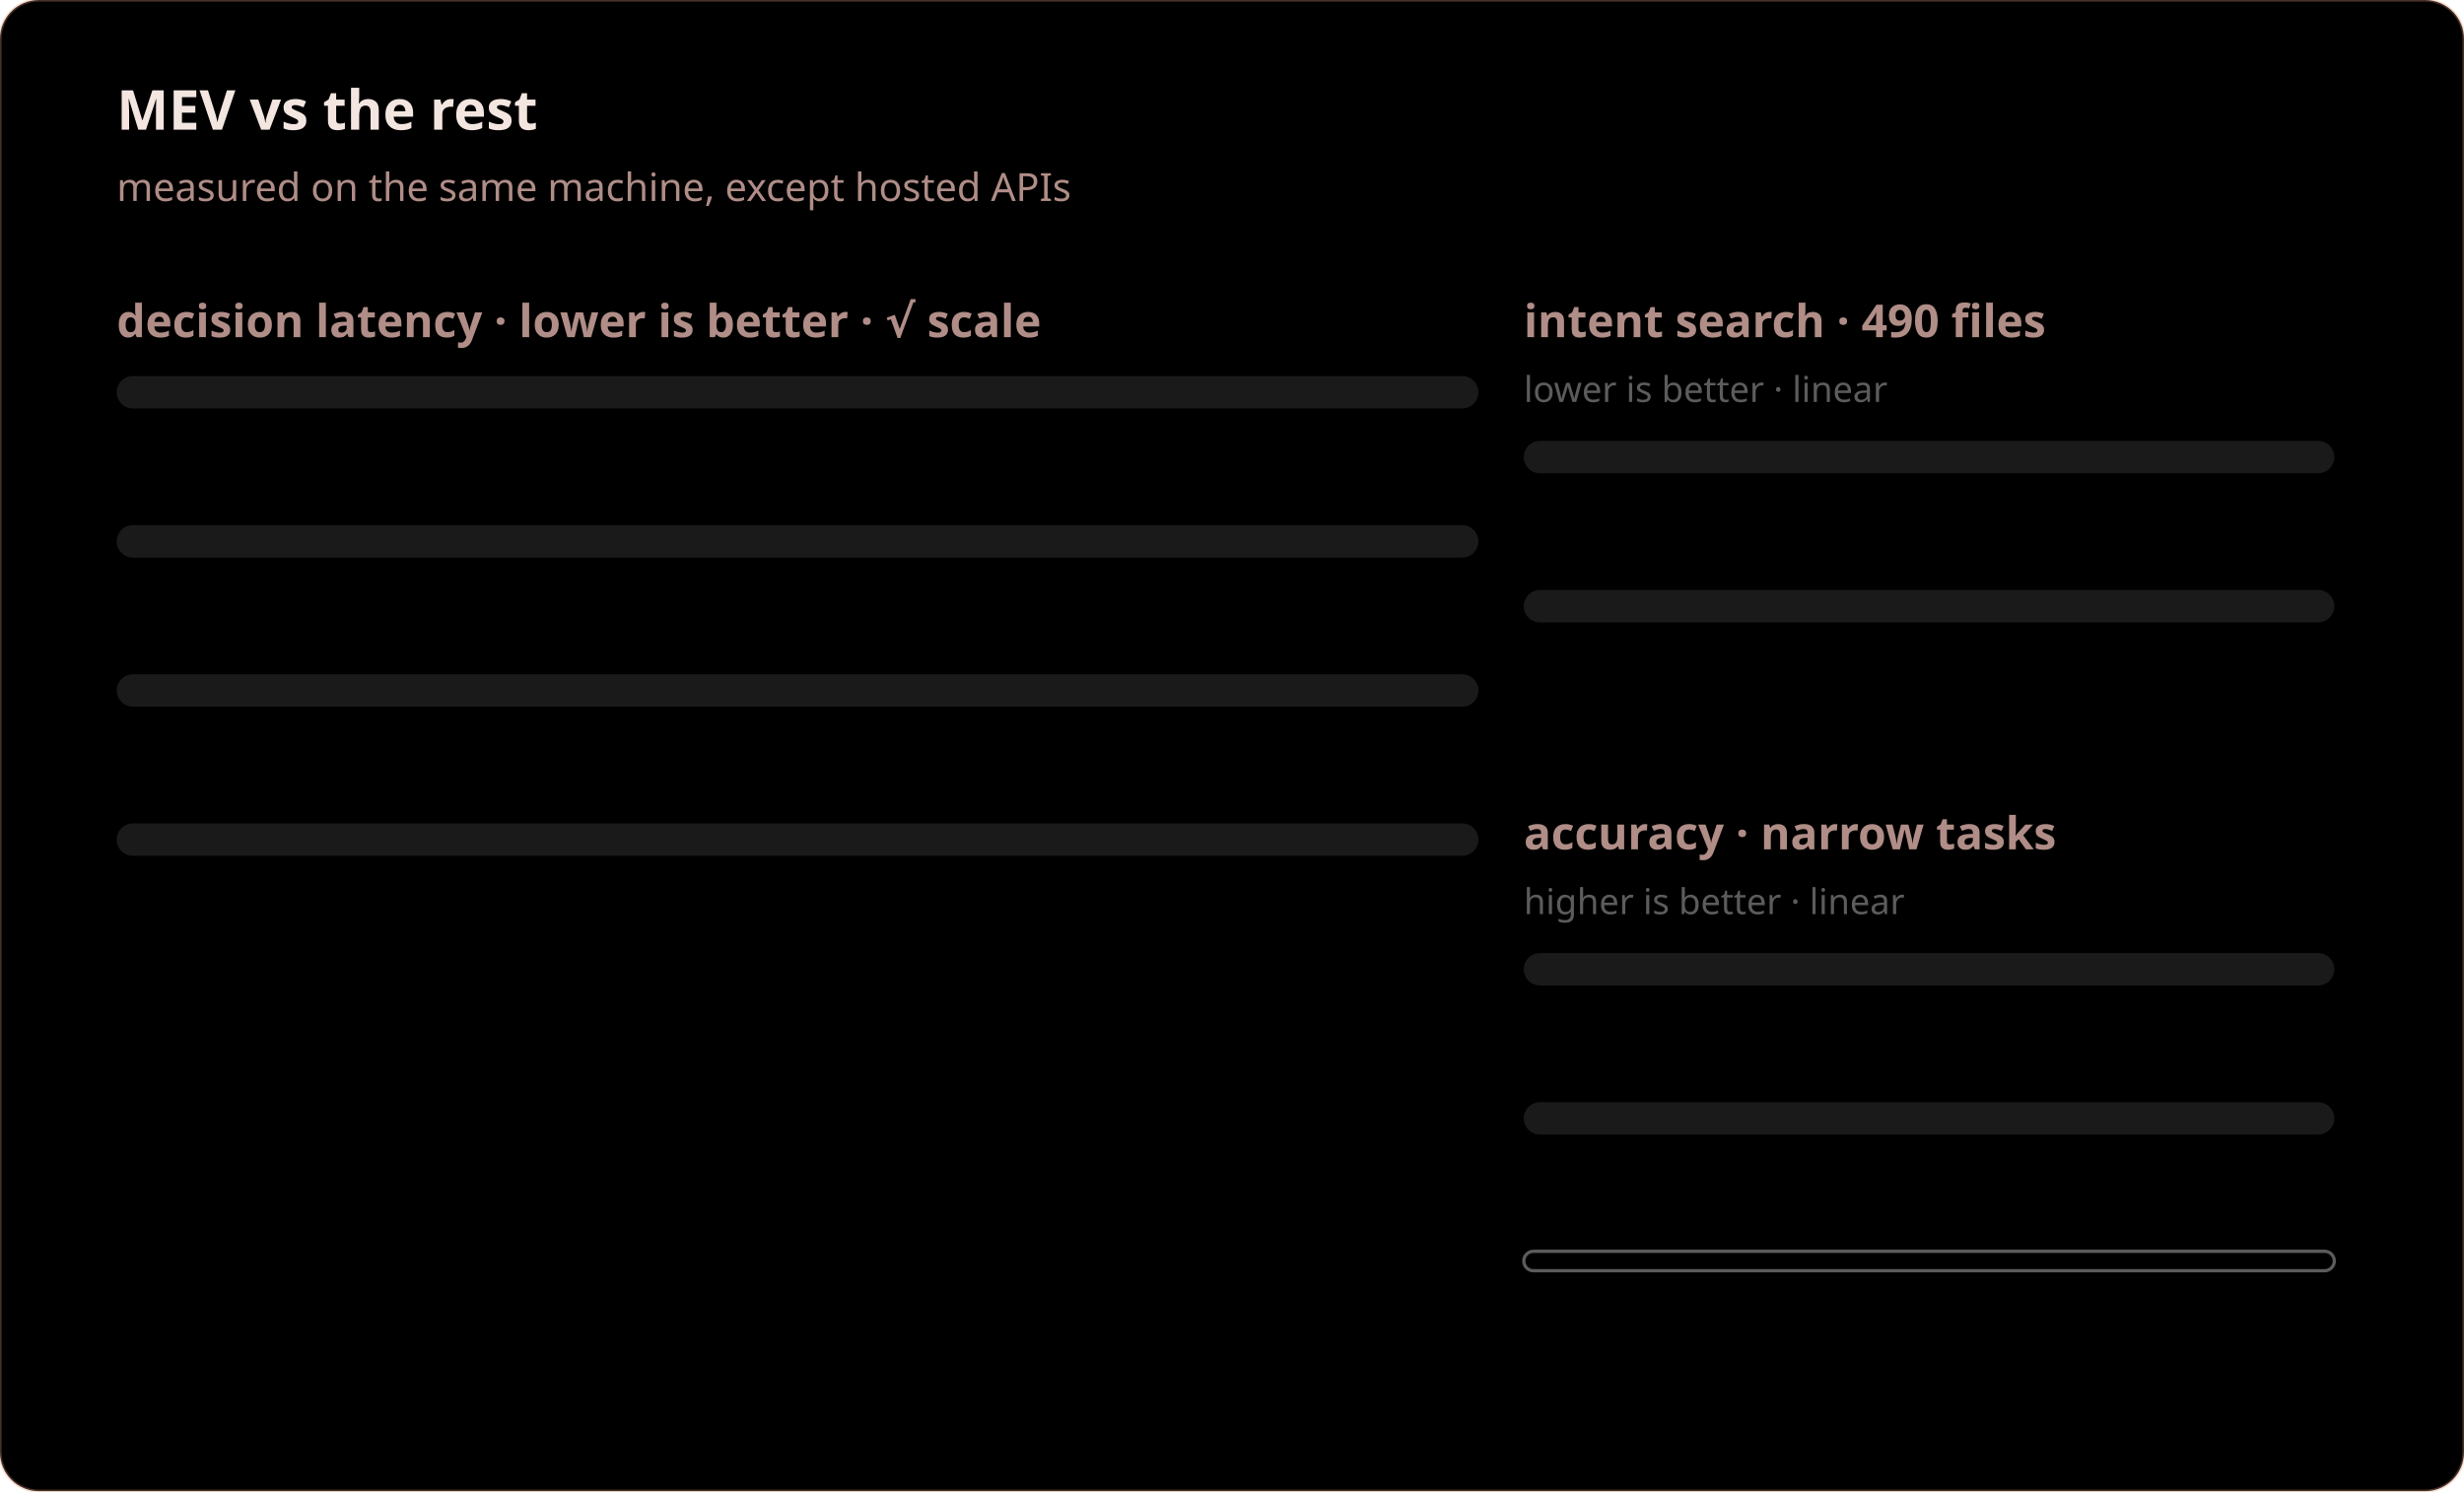
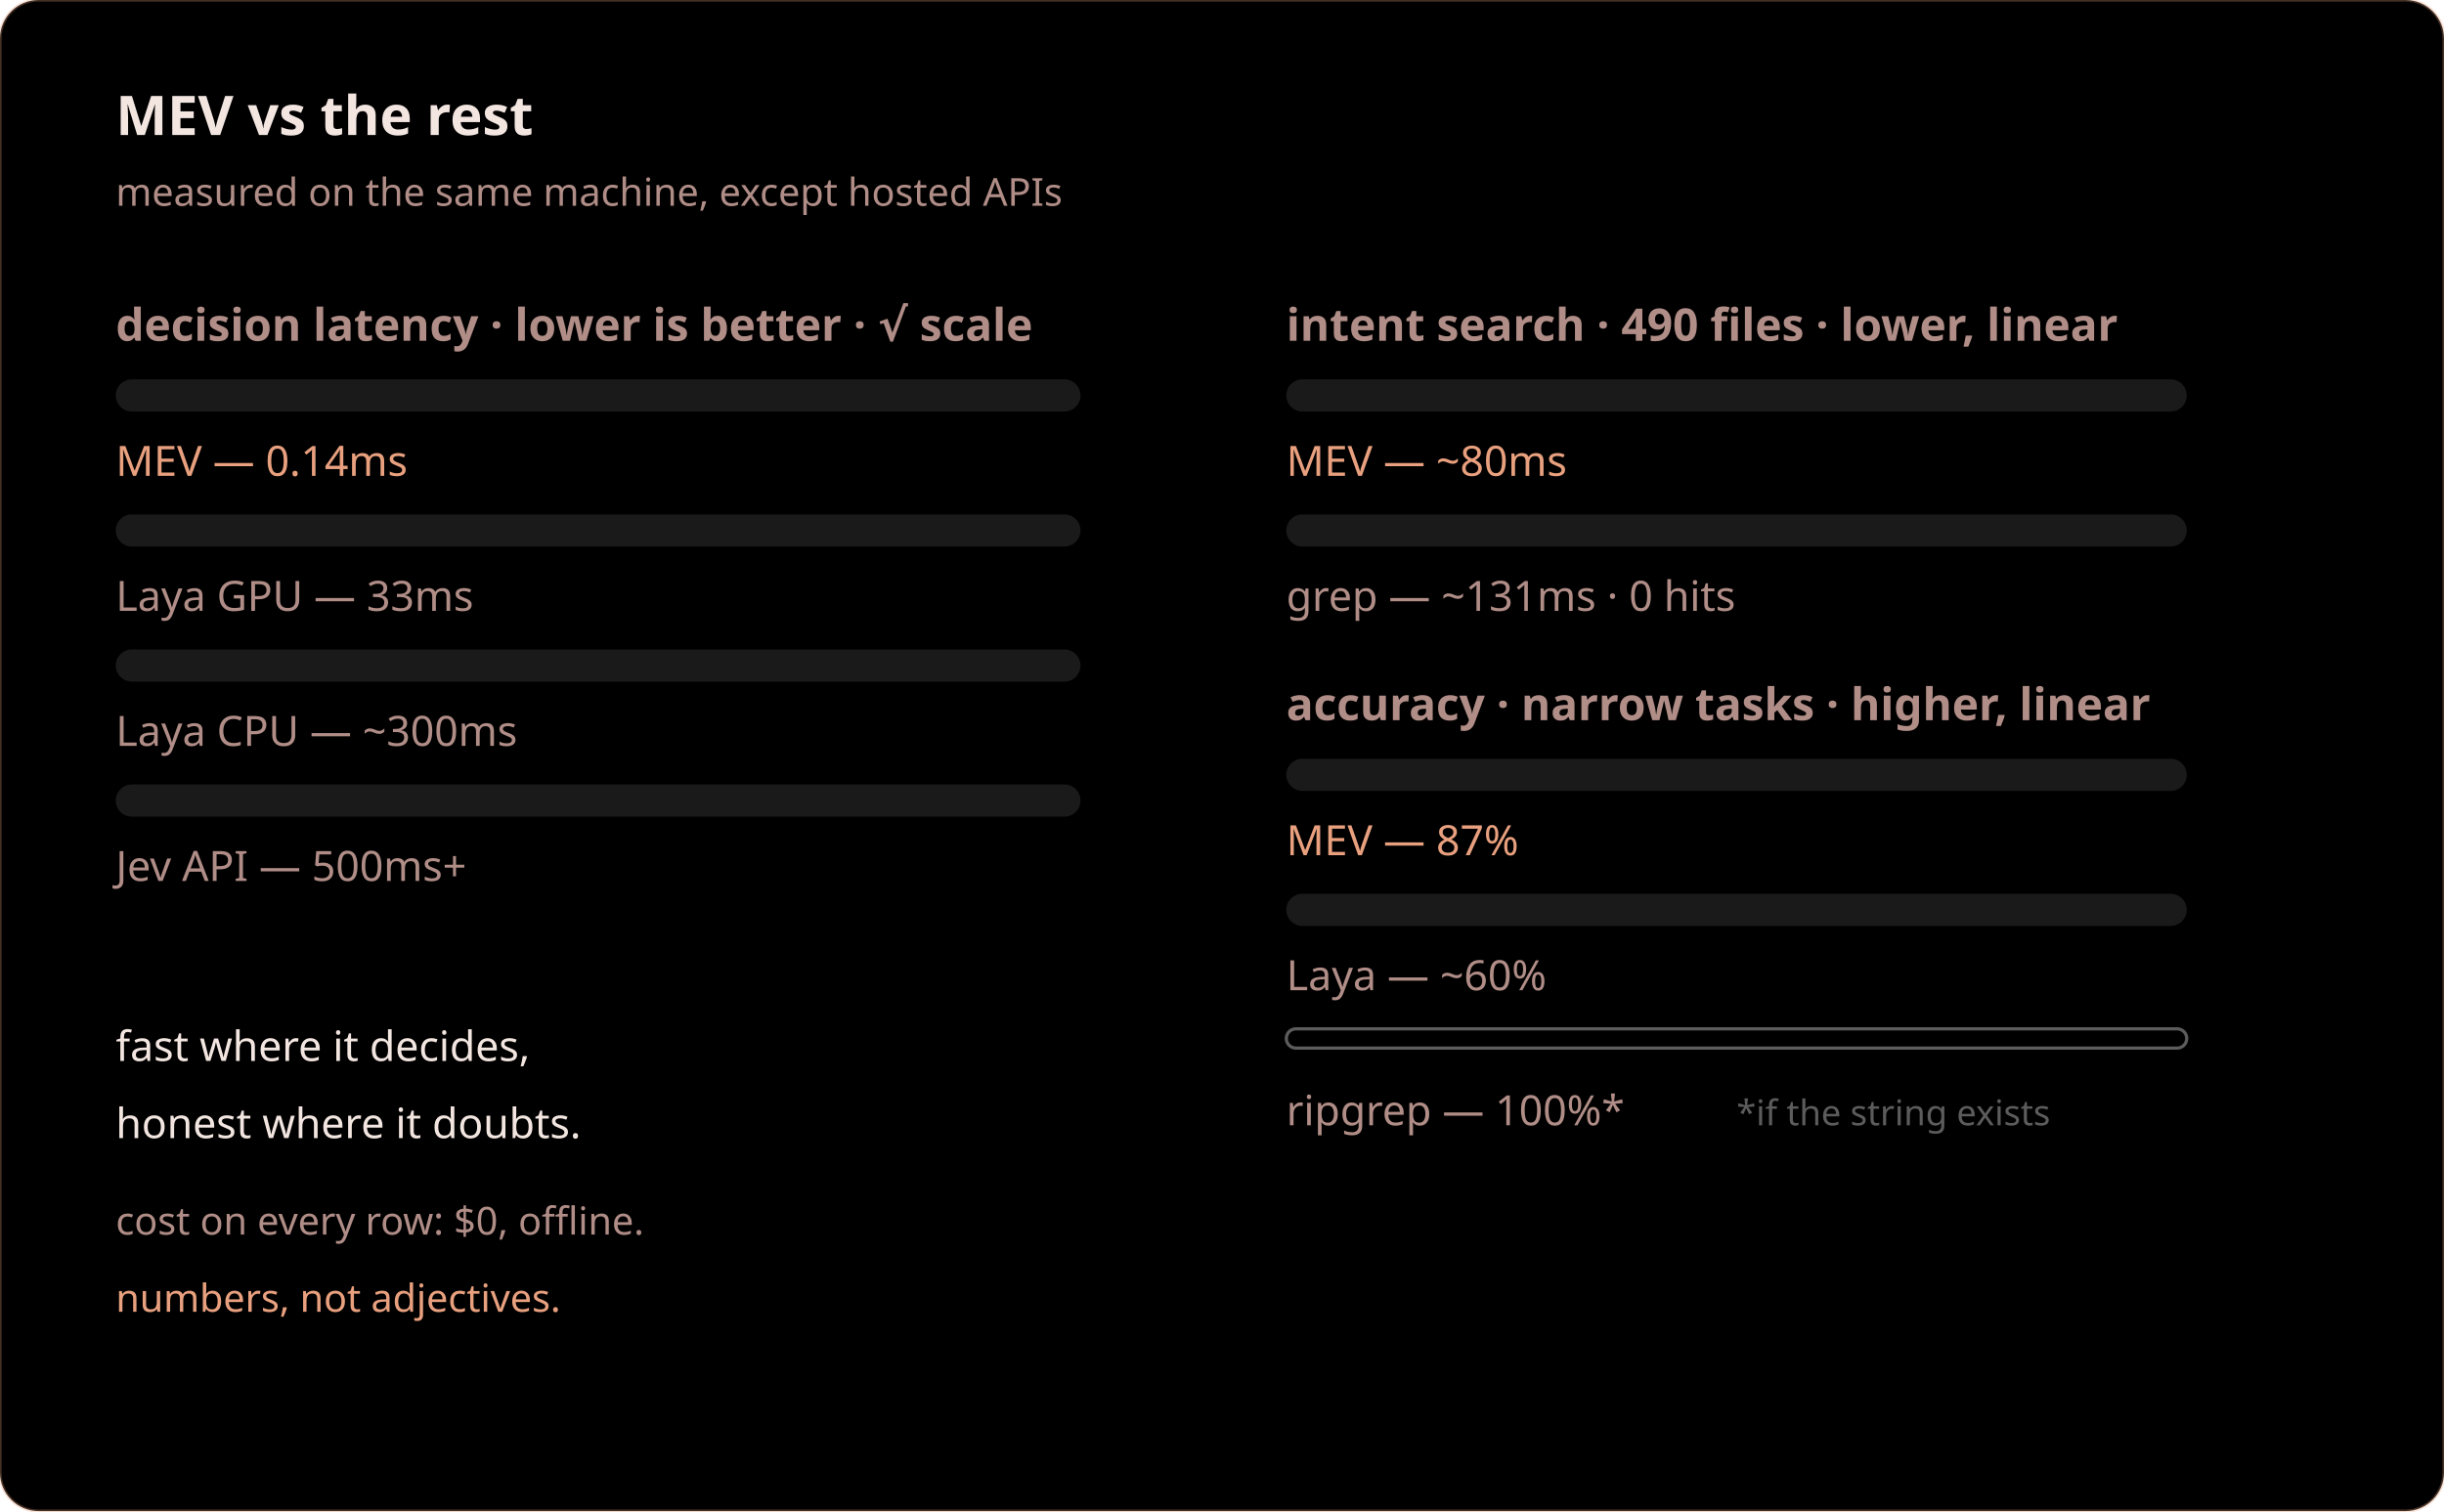
- <svg xmlns="http://www.w3.org/2000/svg" width="760" height="460" viewBox="0 0 760 460" font-family="'Segoe UI', system-ui, sans-serif">
-   <rect x="0" y="0" width="760" height="460" rx="12" fill="#000000" />
-   <rect x="0" y="0" width="760" height="460" rx="12" fill="none" stroke="#E8A07E" stroke-opacity="0.3" />
-   <text x="36" y="40" font-size="17" font-weight="600" fill="#F3E6E1">MEV vs the rest</text>
-   <text x="36" y="62" font-size="12" fill="#B08D87">measured on the same machine, except hosted APIs</text>
-   <text x="36" y="104" font-size="14" font-weight="600" fill="#B08D87">decision latency · lower is better · √ scale</text>
-   <rect x="36" y="116" width="420" height="10" rx="5" fill="#1a1a1a" />
-   <rect x="36" y="116" width="0" height="10" rx="5" fill="#E8A07E">
-     <animate attributeName="width" from="0" to="32" begin="0.4s" dur="0.7s" calcMode="spline" keySplines="0.3 0 0.2 1" fill="freeze" />
+ <svg xmlns="http://www.w3.org/2000/svg" width="760" height="470" viewBox="0 0 760 470" font-family="'Segoe UI', system-ui, sans-serif">
+   <rect x="0" y="0" width="760" height="470" rx="12" fill="#000000" />
+   <rect x="0" y="0" width="760" height="470" rx="12" fill="none" stroke="#E8A07E" stroke-opacity="0.3" />
+   <text x="36" y="42" font-size="17" font-weight="600" fill="#F3E6E1">MEV vs the rest</text>
+   <text x="36" y="64" font-size="12" fill="#B08D87">measured on the same machine, except hosted APIs</text>
+   <text x="36" y="106" font-size="14" font-weight="600" fill="#B08D87">decision latency · lower is better · √ scale</text>
+   <rect x="36" y="118" width="300" height="10" rx="5" fill="#1a1a1a" />
+   <rect x="36" y="118" width="0" height="10" rx="5" fill="#E8A07E">
+     <animate attributeName="width" from="0" to="26" begin="0.4s" dur="0.7s" calcMode="spline" keySplines="0.3 0 0.2 1" fill="freeze" />
  </rect>
-   <text x="36" y="150" font-size="13" fill="#E8A07E" opacity="0">MEV — 0.14ms<animate attributeName="opacity" from="0" to="1" begin="1s" dur="0.3s" fill="freeze" />
-   </text>
-   <rect x="36" y="162" width="420" height="10" rx="5" fill="#1a1a1a" />
-   <rect x="36" y="162" width="0" height="10" rx="5" fill="#5c5c5c">
-     <animate attributeName="width" from="0" to="108" begin="0.7s" dur="0.7s" calcMode="spline" keySplines="0.3 0 0.2 1" fill="freeze" />
+   <text x="36" y="148" font-size="13" fill="#E8A07E">MEV — 0.14ms</text>
+   <rect x="36" y="160" width="300" height="10" rx="5" fill="#1a1a1a" />
+   <rect x="36" y="160" width="0" height="10" rx="5" fill="#5c5c5c">
+     <animate attributeName="width" from="0" to="77" begin="0.7s" dur="0.7s" calcMode="spline" keySplines="0.3 0 0.2 1" fill="freeze" />
  </rect>
-   <text x="36" y="196" font-size="13" fill="#B08D87" opacity="0">Laya GPU — 33ms<animate attributeName="opacity" from="0" to="1" begin="1.3s" dur="0.3s" fill="freeze" />
-   </text>
-   <rect x="36" y="208" width="420" height="10" rx="5" fill="#1a1a1a" />
-   <rect x="36" y="208" width="0" height="10" rx="5" fill="#5c5c5c">
-     <animate attributeName="width" from="0" to="326" begin="1s" dur="0.7s" calcMode="spline" keySplines="0.3 0 0.2 1" fill="freeze" />
+   <text x="36" y="190" font-size="13" fill="#B08D87">Laya GPU — 33ms</text>
+   <rect x="36" y="202" width="300" height="10" rx="5" fill="#1a1a1a" />
+   <rect x="36" y="202" width="0" height="10" rx="5" fill="#5c5c5c">
+     <animate attributeName="width" from="0" to="232" begin="1s" dur="0.7s" calcMode="spline" keySplines="0.3 0 0.2 1" fill="freeze" />
  </rect>
-   <text x="36" y="242" font-size="13" fill="#B08D87" opacity="0">Laya CPU — ~300ms<animate attributeName="opacity" from="0" to="1" begin="1.6s" dur="0.3s" fill="freeze" />
-   </text>
-   <rect x="36" y="254" width="420" height="10" rx="5" fill="#1a1a1a" />
-   <rect x="36" y="254" width="0" height="10" rx="5" fill="#5c5c5c">
-     <animate attributeName="width" from="0" to="420" begin="1.3s" dur="0.7s" calcMode="spline" keySplines="0.3 0 0.2 1" fill="freeze" />
+   <text x="36" y="232" font-size="13" fill="#B08D87">Laya CPU — ~300ms</text>
+   <rect x="36" y="244" width="300" height="10" rx="5" fill="#1a1a1a" />
+   <rect x="36" y="244" width="0" height="10" rx="5" fill="#5c5c5c">
+     <animate attributeName="width" from="0" to="300" begin="1.3s" dur="0.7s" calcMode="spline" keySplines="0.3 0 0.2 1" fill="freeze" />
  </rect>
-   <text x="36" y="288" font-size="13" fill="#B08D87" opacity="0">Jev API — 500ms+<animate attributeName="opacity" from="0" to="1" begin="1.9s" dur="0.3s" fill="freeze" />
-   </text>
-   <text x="470" y="104" font-size="14" font-weight="600" fill="#B08D87">intent search · 490 files</text>
-   <text x="470" y="124" font-size="11" fill="#5c5c5c">lower is better · linear</text>
-   <rect x="470" y="136" width="250" height="10" rx="5" fill="#1a1a1a" />
-   <rect x="470" y="136" width="0" height="10" rx="5" fill="#E8A07E">
-     <animate attributeName="width" from="0" to="153" begin="2.2s" dur="0.7s" calcMode="spline" keySplines="0.3 0 0.2 1" fill="freeze" />
+   <text x="36" y="274" font-size="13" fill="#B08D87">Jev API — 500ms+</text>
+   <text x="400" y="106" font-size="14" font-weight="600" fill="#B08D87">intent search · 490 files · lower, linear</text>
+   <rect x="400" y="118" width="280" height="10" rx="5" fill="#1a1a1a" />
+   <rect x="400" y="118" width="0" height="10" rx="5" fill="#E8A07E">
+     <animate attributeName="width" from="0" to="171" begin="1.6s" dur="0.7s" calcMode="spline" keySplines="0.3 0 0.2 1" fill="freeze" />
  </rect>
-   <text x="470" y="170" font-size="13" fill="#E8A07E" opacity="0">MEV — ~80ms<animate attributeName="opacity" from="0" to="1" begin="2.8s" dur="0.3s" fill="freeze" />
-   </text>
-   <rect x="470" y="182" width="250" height="10" rx="5" fill="#1a1a1a" />
-   <rect x="470" y="182" width="0" height="10" rx="5" fill="#5c5c5c">
-     <animate attributeName="width" from="0" to="250" begin="2.5s" dur="0.7s" calcMode="spline" keySplines="0.3 0 0.2 1" fill="freeze" />
+   <text x="400" y="148" font-size="13" fill="#E8A07E">MEV — ~80ms</text>
+   <rect x="400" y="160" width="280" height="10" rx="5" fill="#1a1a1a" />
+   <rect x="400" y="160" width="0" height="10" rx="5" fill="#5c5c5c">
+     <animate attributeName="width" from="0" to="280" begin="1.9s" dur="0.7s" calcMode="spline" keySplines="0.3 0 0.2 1" fill="freeze" />
  </rect>
-   <text x="470" y="216" font-size="13" fill="#B08D87" opacity="0">grep — ~131ms · 0 hits<animate attributeName="opacity" from="0" to="1" begin="3.1s" dur="0.3s" fill="freeze" />
-   </text>
-   <text x="470" y="262" font-size="14" font-weight="600" fill="#B08D87">accuracy · narrow tasks</text>
-   <text x="470" y="282" font-size="11" fill="#5c5c5c">higher is better · linear</text>
-   <rect x="470" y="294" width="250" height="10" rx="5" fill="#1a1a1a" />
-   <rect x="470" y="294" width="0" height="10" rx="5" fill="#E8A07E">
-     <animate attributeName="width" from="0" to="218" begin="3.4s" dur="0.7s" calcMode="spline" keySplines="0.3 0 0.2 1" fill="freeze" />
+   <text x="400" y="190" font-size="13" fill="#B08D87">grep — ~131ms · 0 hits</text>
+   <text x="400" y="224" font-size="14" font-weight="600" fill="#B08D87">accuracy · narrow tasks · higher, linear</text>
+   <rect x="400" y="236" width="280" height="10" rx="5" fill="#1a1a1a" />
+   <rect x="400" y="236" width="0" height="10" rx="5" fill="#E8A07E">
+     <animate attributeName="width" from="0" to="244" begin="2.2s" dur="0.7s" calcMode="spline" keySplines="0.3 0 0.2 1" fill="freeze" />
  </rect>
-   <text x="470" y="328" font-size="13" fill="#E8A07E" opacity="0">MEV — 87%<animate attributeName="opacity" from="0" to="1" begin="4s" dur="0.3s" fill="freeze" />
-   </text>
-   <rect x="470" y="340" width="250" height="10" rx="5" fill="#1a1a1a" />
-   <rect x="470" y="340" width="0" height="10" rx="5" fill="#5c5c5c">
-     <animate attributeName="width" from="0" to="150" begin="3.7s" dur="0.7s" calcMode="spline" keySplines="0.3 0 0.2 1" fill="freeze" />
+   <text x="400" y="266" font-size="13" fill="#E8A07E">MEV — 87%</text>
+   <rect x="400" y="278" width="280" height="10" rx="5" fill="#1a1a1a" />
+   <rect x="400" y="278" width="0" height="10" rx="5" fill="#5c5c5c">
+     <animate attributeName="width" from="0" to="168" begin="2.5s" dur="0.7s" calcMode="spline" keySplines="0.3 0 0.2 1" fill="freeze" />
  </rect>
-   <text x="470" y="374" font-size="13" fill="#B08D87" opacity="0">Laya — ~60%<animate attributeName="opacity" from="0" to="1" begin="4.3s" dur="0.3s" fill="freeze" />
-   </text>
-   <rect x="470" y="386" width="250" height="6" rx="3" fill="none" stroke="#5c5c5c">
-     <animate attributeName="width" from="0" to="250" begin="4s" dur="0.7s" calcMode="spline" keySplines="0.3 0 0.2 1" fill="freeze" />
+   <text x="400" y="308" font-size="13" fill="#B08D87">Laya — ~60%</text>
+   <rect x="400" y="320" width="280" height="6" rx="3" fill="none" stroke="#5c5c5c">
+     <animate attributeName="width" from="0" to="280" begin="2.8s" dur="0.7s" calcMode="spline" keySplines="0.3 0 0.2 1" fill="freeze" />
  </rect>
-   <text x="470" y="410" font-size="13" fill="#B08D87" opacity="0">ripgrep — 100%*<animate attributeName="opacity" from="0" to="1" begin="4.6s" dur="0.3s" fill="freeze" />
-   </text>
-   <text x="600" y="410" font-size="11" fill="#5c5c5c" opacity="0">*if the string exists<animate attributeName="opacity" from="0" to="1" begin="4.9s" dur="0.4s" fill="freeze" />
-   </text>
-   <text x="36" y="330" font-size="12" fill="#B08D87" opacity="0">three dimensions, one story:<animate attributeName="opacity" from="0" to="1" begin="5.2s" dur="0.5s" fill="freeze" />
-   </text>
-   <text x="36" y="354" font-size="13" fill="#F3E6E1" opacity="0">fast where it decides,<animate attributeName="opacity" from="0" to="1" begin="5.5s" dur="0.5s" fill="freeze" />
-   </text>
-   <text x="36" y="378" font-size="13" fill="#F3E6E1" opacity="0">honest where it doubts.<animate attributeName="opacity" from="0" to="1" begin="5.8s" dur="0.5s" fill="freeze" />
-   </text>
-   <text x="36" y="410" font-size="12" fill="#B08D87" opacity="0">cost on every row: $0, offline.<animate attributeName="opacity" from="0" to="1" begin="6.1s" dur="0.5s" fill="freeze" />
-   </text>
-   <text x="36" y="440" font-size="12" fill="#E8A07E" opacity="0">numbers, not adjectives.<animate attributeName="opacity" from="0" to="1" begin="6.4s" dur="0.5s" fill="freeze" />
-   </text>
+   <text x="400" y="350" font-size="13" fill="#B08D87">ripgrep — 100%*</text>
+   <text x="540" y="350" font-size="11" fill="#5c5c5c">*if the string exists</text>
+   <text x="36" y="330" font-size="13" fill="#F3E6E1">fast where it decides,</text>
+   <text x="36" y="354" font-size="13" fill="#F3E6E1">honest where it doubts.</text>
+   <text x="36" y="384" font-size="12" fill="#B08D87">cost on every row: $0, offline.</text>
+   <text x="36" y="408" font-size="12" fill="#E8A07E">numbers, not adjectives.</text>
</svg>
